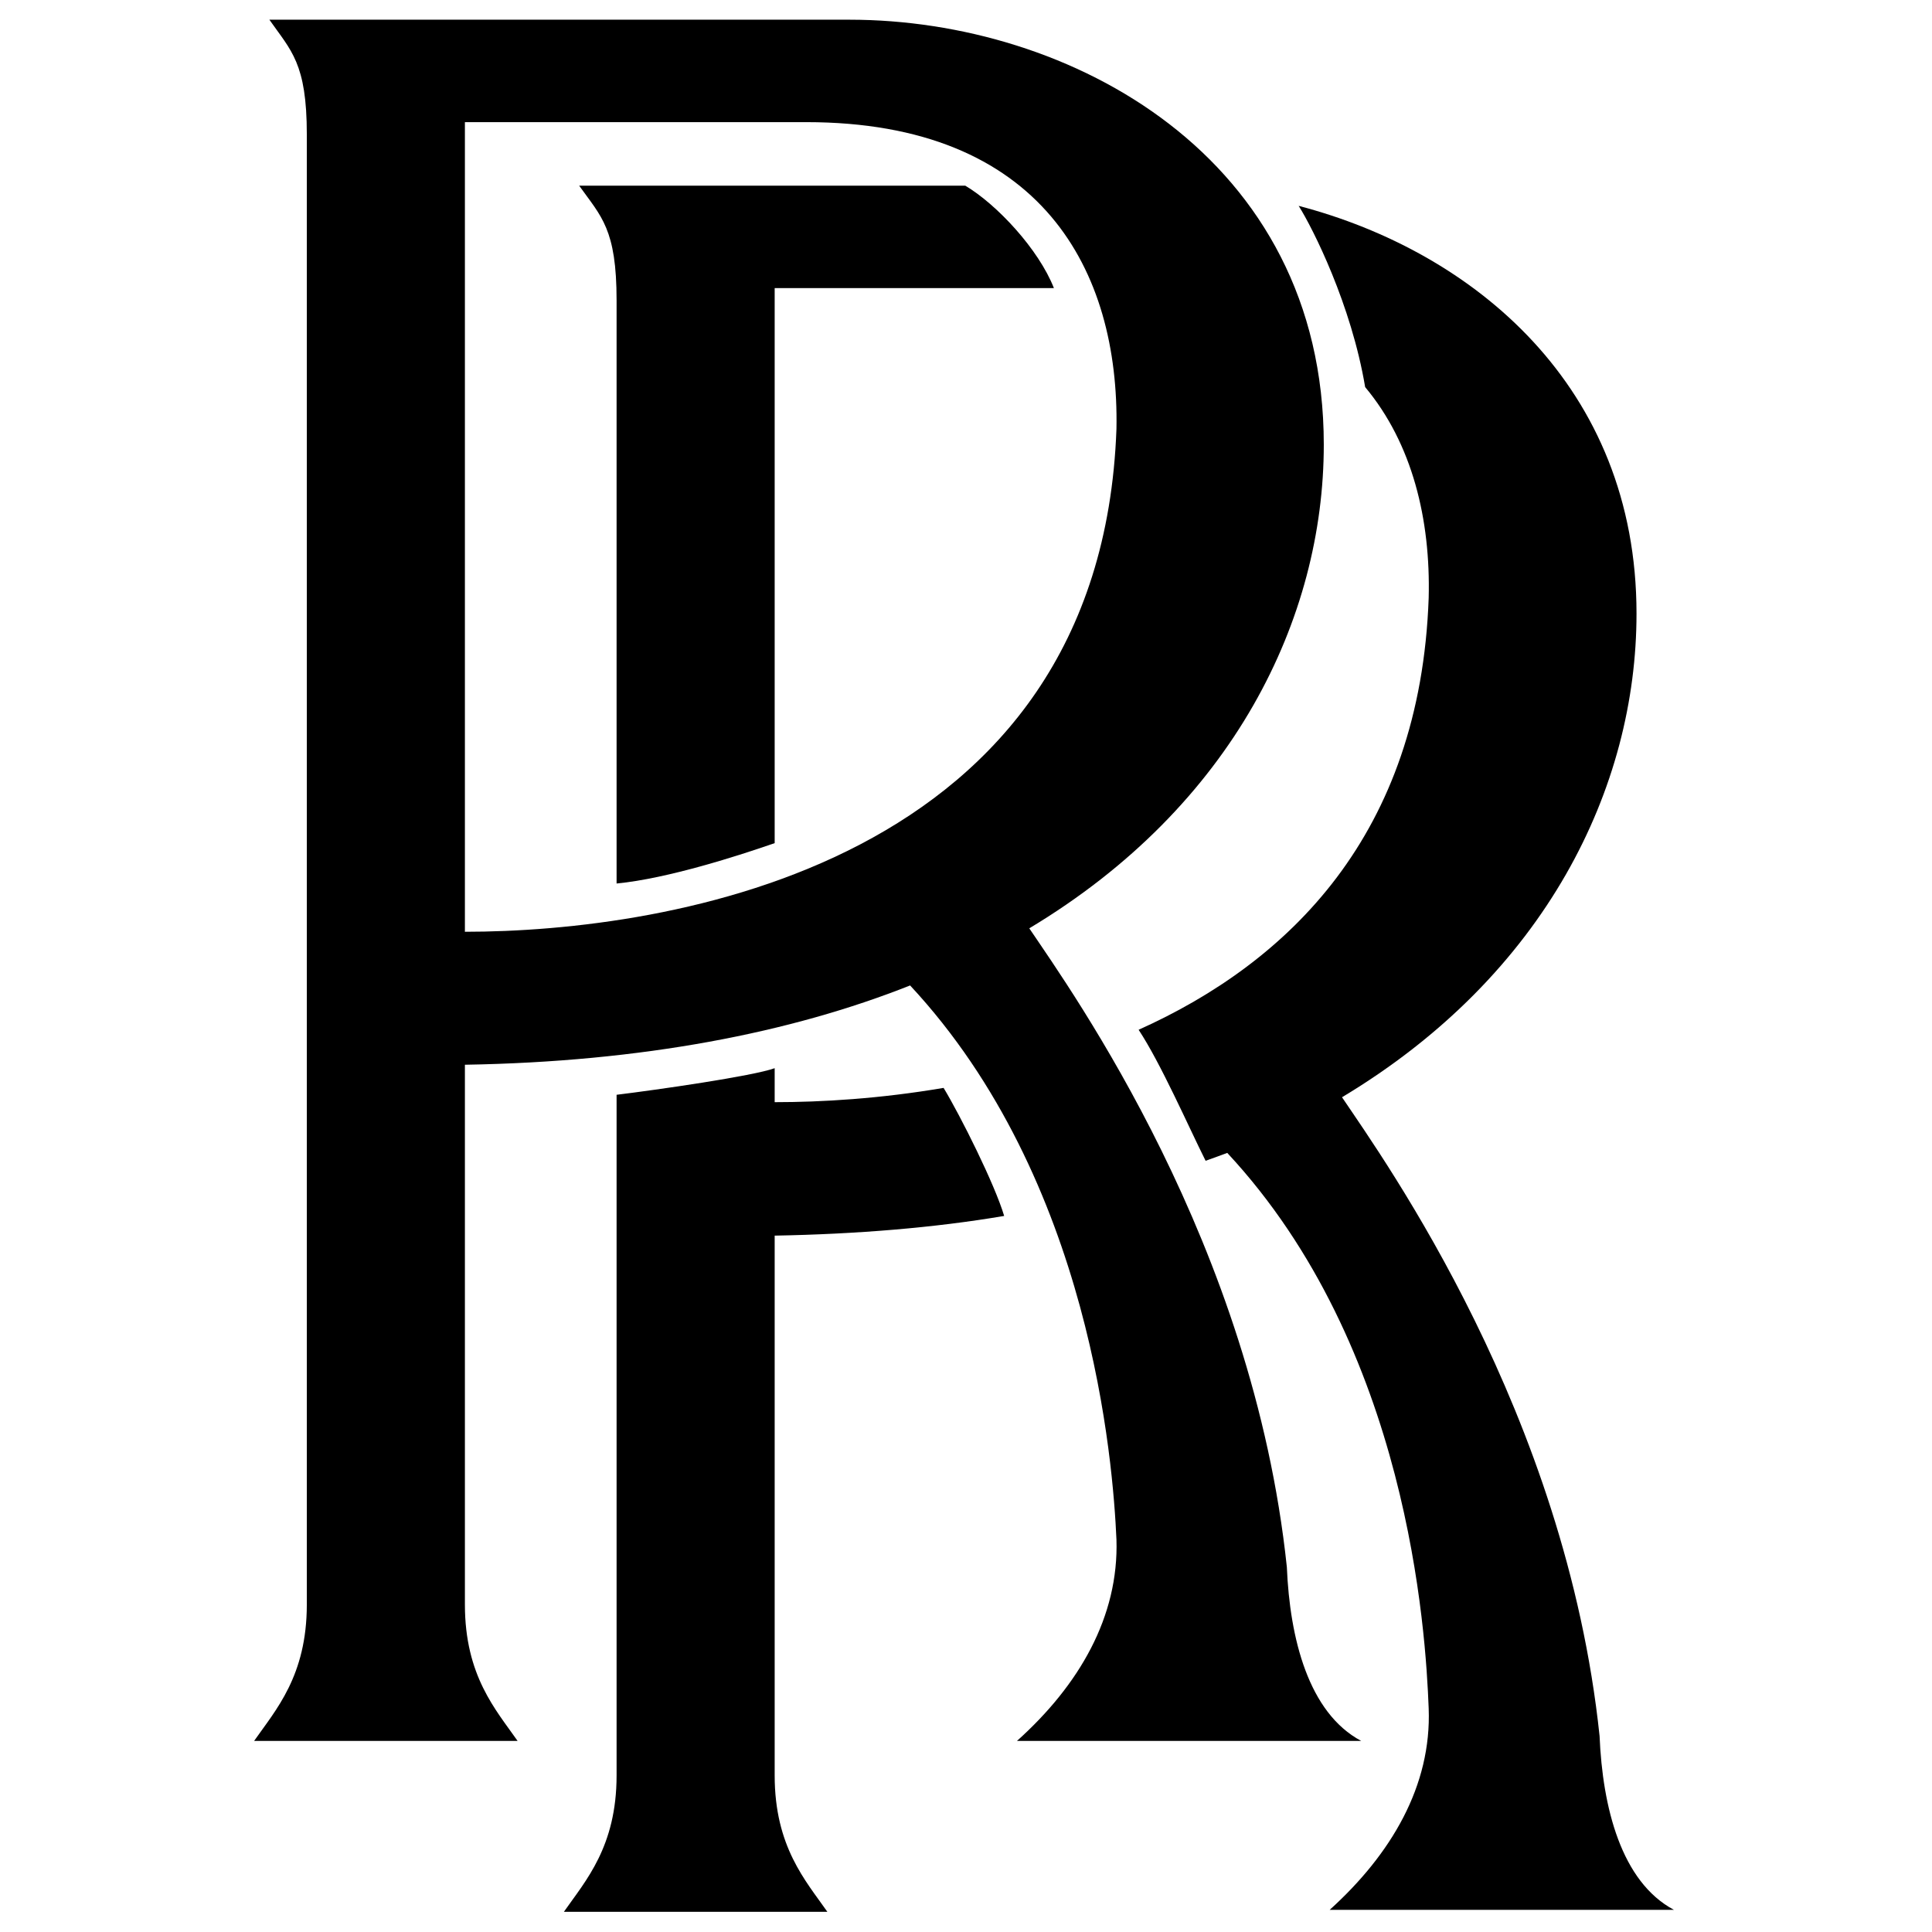
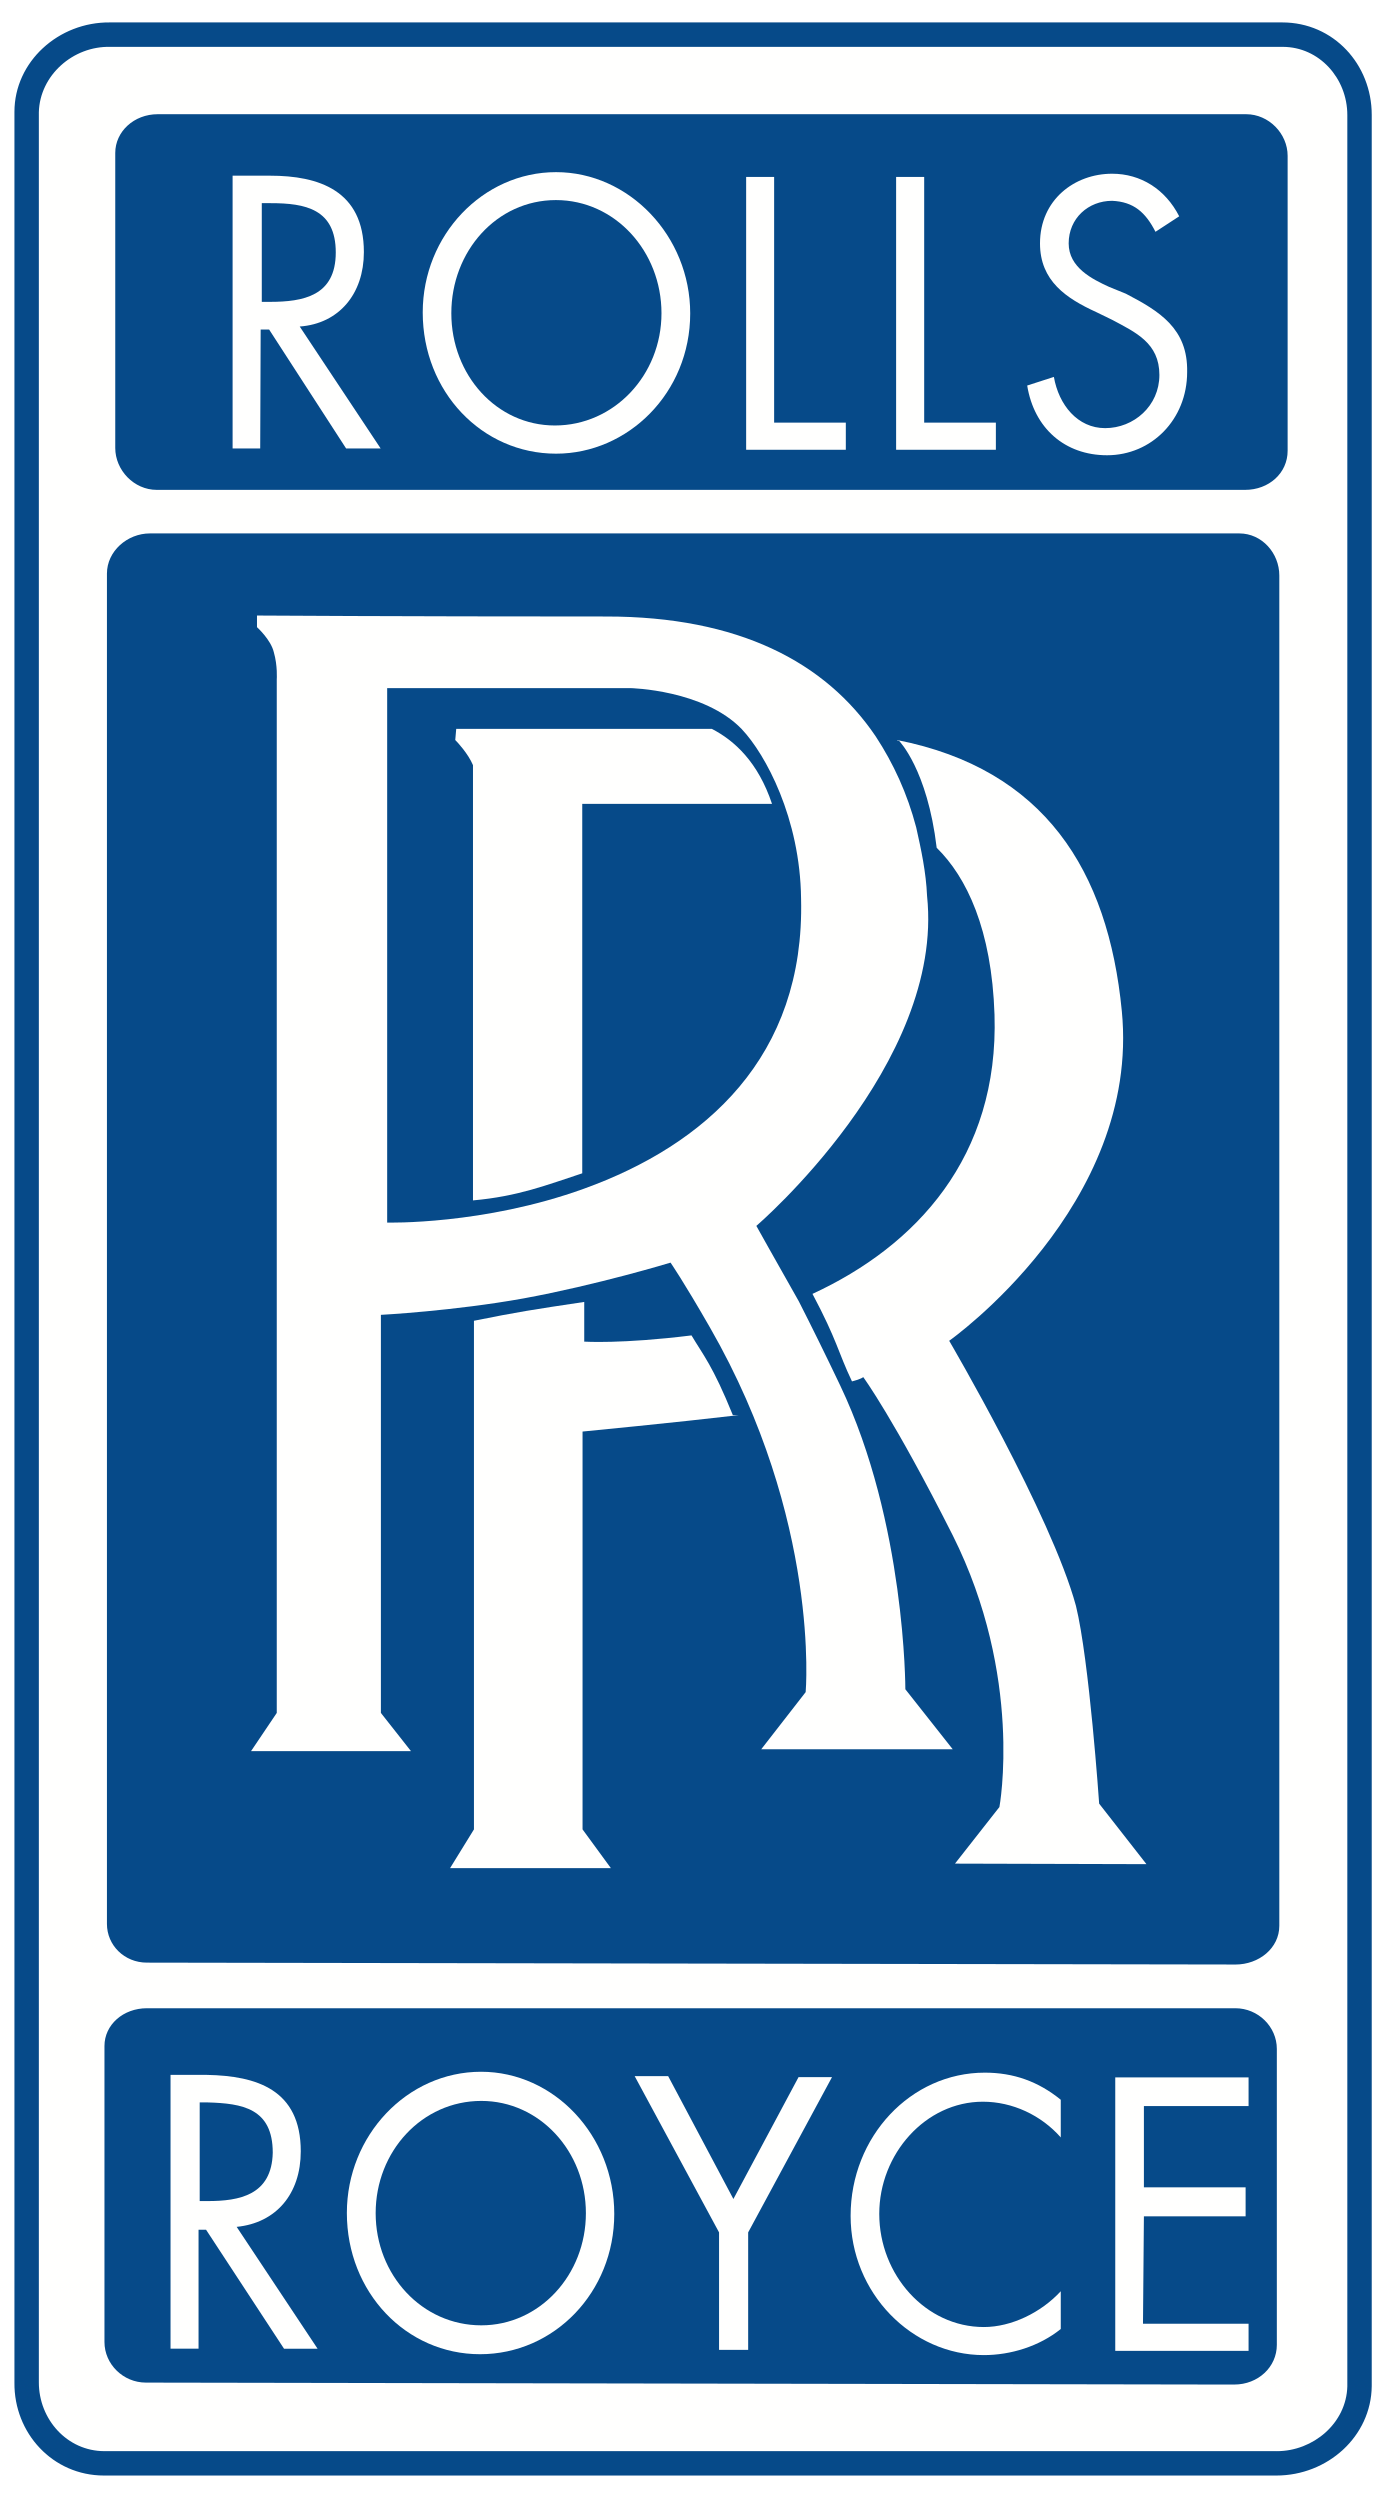
- <svg xmlns="http://www.w3.org/2000/svg" enable-background="new 0 0 392.3 392.3" height="20" viewBox="0 0 392.3 392.3" width="20">
-   <path d="m206.5 353.5h69.9c-10.7-5.7-14.5-20.8-15.1-35.3-6.9-65.5-43.4-116.5-52.3-129.7 41.5-24.9 59.8-63 59.8-98.2 0-58.6-51.6-86.3-96.3-86.3h-117.8c4.4 6.3 7.6 8.8 7.6 23.3v298.5c0 14.5-6.3 21.4-10.7 27.7h53.5c-4.4-6.3-10.7-13.2-10.7-27.7v-109.6c36.1-.6 66.2-6.5 90.4-16.1 36.8 39.5 41.2 96.8 41.9 112.5.5 15.7-7.6 29.6-20.2 40.9zm-112.1-164.3v-164.4h69.3c47.9 0 63.6 30.2 63 62.3-3.2 88.8-91.4 102.1-132.3 102.1z" />
-   <path d="m157.3 250.9c16.6-.3 32.5-1.6 46.6-4-1.9-6.4-8.8-20.2-12.3-26-12.9 2.2-24.8 2.9-34.3 2.9v-6.9c-4.4 1.6-23.9 4.4-32.1 5.4v138.2c0 14.5-6.3 21.4-10.7 27.7h53.5c-4.4-6.3-10.7-13.2-10.7-27.7z" />
-   <path d="m214 58.5h-56.7v112.7c-7.2 2.5-21.7 7.2-32.1 8.2v-118.4c0-14.5-3.1-17-7.6-23.3h78.4c6.4 3.8 14.9 12.9 18 20.8z" />
-   <path d="m277.2 78.6c9.6 11.5 13.3 26.9 12.9 42.8-1.7 48.1-28.4 74-58.9 87.7 4.5 6.8 10.1 19.6 13.6 26.6.9-.3 3.6-1.3 4.4-1.6 36.8 39.5 40.3 97.1 40.9 112.8s-7.6 29.6-20.1 40.9h69.9c-10.7-5.7-14.5-20.8-15.1-35.3-6.9-65.5-43.4-116.5-52.3-129.7 41.5-24.9 59.8-63 59.8-98.2 0-46.2-33.1-73.5-68.6-82.8 2.9 4.6 10.7 20.1 13.5 36.8z" />
+ <svg xmlns="http://www.w3.org/2000/svg" version="1.1" viewBox="0 0 54 98">
+   <g fill="none" fill-rule="evenodd">
+     <g transform="translate(-1 -1)">
+       <path d="m51.033 98.041c2.01 0 3.72-1.536 3.739-3.508v-89.031c0-1.974-1.495-3.623-3.508-3.623h-45.954c-2.013-0.021-3.744 1.536-3.744 3.508v89.013c-0.021 1.974 1.497 3.641 3.51 3.641h45.956" fill="#064A89" />
+       <path d="m51.051 97.085h-45.956c-1.469 0-2.572-1.254-2.572-2.692v-88.997c0.038-1.438 1.336-2.597 2.805-2.559h45.954c1.433 0 2.533 1.233 2.533 2.672v89.036c-0.036 1.441-1.333 2.541-2.764 2.541" fill="#FFFFFE" />
+       <path d="m49.426 78.01c0.928 0 1.723-0.644 1.723-1.518v-52.933c0-0.872-0.677-1.649-1.569-1.649h-42.703c-0.89 0-1.685 0.7-1.685 1.574v52.933c0 0.833 0.679 1.518 1.567 1.518l42.667 0.074" fill="#064A89" />
+       <path d="m11.074 25.585v-0.456s5.492 0.038 13.695 0.038c5.185 0 8.587 1.782 10.559 4.7 0.697 1.064 1.238 2.239 1.587 3.567 0.195 0.872 0.385 1.744 0.426 2.69 0.695 6.6-6.692 12.931-6.692 12.931s0.697 1.251 1.664 2.956c0.503 0.987 1.067 2.131 1.623 3.3 2.562 5.374 2.554 11.908 2.554 11.908l1.856 2.351h-7.505l1.741-2.239s0.592-6.731-3.751-14.292c-1.062-1.851-1.546-2.544-1.546-2.544s-2.864 0.872-5.764 1.403c-2.746 0.495-5.59 0.644-5.59 0.644v15.605l1.179 1.497h-6.269l1.008-1.497v-40.515s0.038-0.533-0.115-1.064c-0.115-0.492-0.659-0.982-0.659-0.982" fill="#FFFFFE" />
+       <path d="m30.082 29.587c-1.492-1.554-4.372-1.613-4.372-1.613h-9.533v20.951s3.767 0.1 7.715-1.328c4.744-1.713 8.667-5.156 8.51-11.374-0.036-3.149-1.392-5.651-2.321-6.636" fill="#064A89" />
+       <path d="m19.541 48.056v-17.062c-0.192-0.456-0.618-0.91-0.695-0.985l0.038-0.438h10.018c0.89 0.456 1.818 1.31 2.361 2.941h-7.439v14.482c-1.392 0.456-2.503 0.903-4.285 1.062" fill="#FFFFFE" />
+       <path d="m29.728 56.474c-0.792-1.954-1.172-2.367-1.621-3.126-2.744 0.341-4.205 0.244-4.205 0.244v-1.556c-1.995 0.297-2.62 0.395-4.323 0.738v19.938l-0.936 1.518h6.303l-1.11-1.518v-15.595s3.682-0.356 6.123-0.644" fill="#FFFFFE" />
+       <path d="m49.385 94.474c0.931 0 1.667-0.685 1.667-1.556v-11.6c0-0.874-0.736-1.595-1.626-1.595h-42.667c-0.928 0-1.664 0.646-1.664 1.48v11.603c0 0.872 0.736 1.592 1.626 1.592l42.664 0.077" fill="#064A89" />
+       <path d="m25.079 87.785c0 3.074-2.359 5.5-5.261 5.5-2.897 0-5.221-2.426-5.221-5.536 0-3.036 2.359-5.536 5.261-5.536 2.861 0 5.221 2.5 5.221 5.572" fill="#FFFFFE" />
+       <path d="m15.726 87.756c0 2.426 1.821 4.397 4.141 4.397 2.282 0 4.1-1.972 4.1-4.397 0-2.426-1.818-4.4-4.1-4.4-2.321 0-4.141 1.974-4.141 4.4" fill="#064A89" />
+       <path d="m42.582 84.787c-0.769-0.872-1.89-1.4-3.054-1.4-2.244 0-4.061 2.046-4.061 4.397 0 2.39 1.818 4.436 4.1 4.436 1.082 0 2.246-0.569 3.015-1.403v1.48c-0.846 0.682-1.969 1.023-3.015 1.023-2.821 0-5.223-2.428-5.223-5.459 0-3.11 2.361-5.613 5.261-5.613 1.121 0 2.09 0.341 2.977 1.062v1.477" fill="#FFFFFE" />
+       <polyline points="25.879 82.385 27.192 82.385 29.749 87.2 32.303 82.423 33.615 82.423 30.328 88.51 30.328 93.115 29.187 93.115 29.187 88.51 25.879 82.385" fill="#FFFFFE" />
+       <path d="m8.782 93.069h-1.097v-10.733h1.433c1.933 0.038 3.672 0.569 3.672 2.995 0 1.669-0.964 2.808-2.513 2.962l3.172 4.777h-1.315l-3.056-4.664h-0.295v4.664" fill="#FFFFFE" />
+       <path d="m8.828 87.282h0.313c1.236 0 2.513-0.226 2.551-1.895 0-1.746-1.2-1.933-2.551-1.972h-0.313v3.867" fill="#064A89" />
+       <polyline points="44.718 82.433 49.944 82.433 49.944 83.559 45.841 83.559 45.841 86.744 49.828 86.744 49.828 87.879 45.841 87.879 45.805 92.09 49.944 92.09 49.944 93.154 44.718 93.154 44.718 82.433" fill="#FFFFFE" />
+       <path d="m49.808 20.203c0.931 0 1.667-0.656 1.667-1.531v-11.564c0-0.869-0.736-1.631-1.626-1.631h-42.667c-0.931 0-1.664 0.682-1.664 1.518v11.564c0 0.872 0.733 1.644 1.626 1.644h42.664" fill="#064A89" />
+       <path d="m28.056 13.287c0 3.11-2.436 5.497-5.259 5.497-2.903 0-5.226-2.428-5.226-5.536 0-3.033 2.361-5.5 5.226-5.5 2.861 0 5.259 2.503 5.259 5.538" fill="#FFFFFE" />
+       <path d="m18.692 13.279c0 2.426 1.777 4.4 4.059 4.4 2.321 0 4.179-1.974 4.179-4.4s-1.818-4.436-4.138-4.436c-2.323 0-4.1 2.01-4.1 4.436" fill="#064A89" />
+       <path d="m46.295 10.087c-0.387-0.759-0.851-1.177-1.7-1.215-0.931 0-1.703 0.685-1.703 1.669 0 0.949 0.928 1.403 1.585 1.705l0.656 0.267c1.315 0.685 2.438 1.364 2.403 3.072 0 1.859-1.395 3.261-3.139 3.261-1.659 0-2.861-1.064-3.131-2.733l1.046-0.338c0.192 1.097 0.928 2.008 2.01 2.008 1.121 0 2.126-0.869 2.126-2.085 0-1.251-0.928-1.667-1.854-2.162l-0.623-0.303c-1.159-0.531-2.203-1.213-2.203-2.692 0-1.708 1.354-2.731 2.826-2.731 1.121 0 2.087 0.605 2.631 1.669l-0.931 0.608" fill="#FFFFFE" />
+       <path d="m11.218 18.579h-1.1v-10.692h1.472c1.892 0 3.674 0.569 3.674 2.995 0 1.631-0.969 2.805-2.515 2.918l3.172 4.779h-1.354l-3.018-4.662h-0.331l-0.018 4.662" fill="#FFFFFE" />
+       <path d="m11.262 12.833h0.31c1.315 0 2.59-0.228 2.59-1.936 0-1.708-1.197-1.933-2.554-1.933h-0.346v3.869" fill="#064A89" />
+       <polyline points="31.346 17.567 34.156 17.567 34.156 18.631 30.249 18.631 30.249 7.936 31.346 7.936 31.346 17.567" fill="#FFFFFE" />
+       <polyline points="37.228 17.567 40.038 17.567 40.038 18.631 36.128 18.631 36.128 7.936 37.228 7.936 37.228 17.567" fill="#FFFFFE" />
+       <path d="m38.436 74.054 7.505 0.021-1.854-2.372s-0.387-5.628-0.91-7.754c-0.967-3.564-4.969-10.39-4.969-10.39s7.513-5.3 6.767-12.928c-0.536-5.523-3.044-9.482-8.803-10.621 0.003 0.01 0.008 0.018 0.015 0.028h0.054s1.11 1.113 1.477 4.195c1.169 1.146 2.159 3.195 2.267 6.546 0.174 5.574-3.074 9.064-7.136 10.941 0.979 1.844 0.99 2.256 1.549 3.431 0.369-0.092 0.441-0.169 0.441-0.169s1.2 1.631 3.505 6.197c2.785 5.556 1.833 10.656 1.833 10.656l-1.741 2.218" fill="#FFFFFE" />
+     </g>
+   </g>
</svg>
